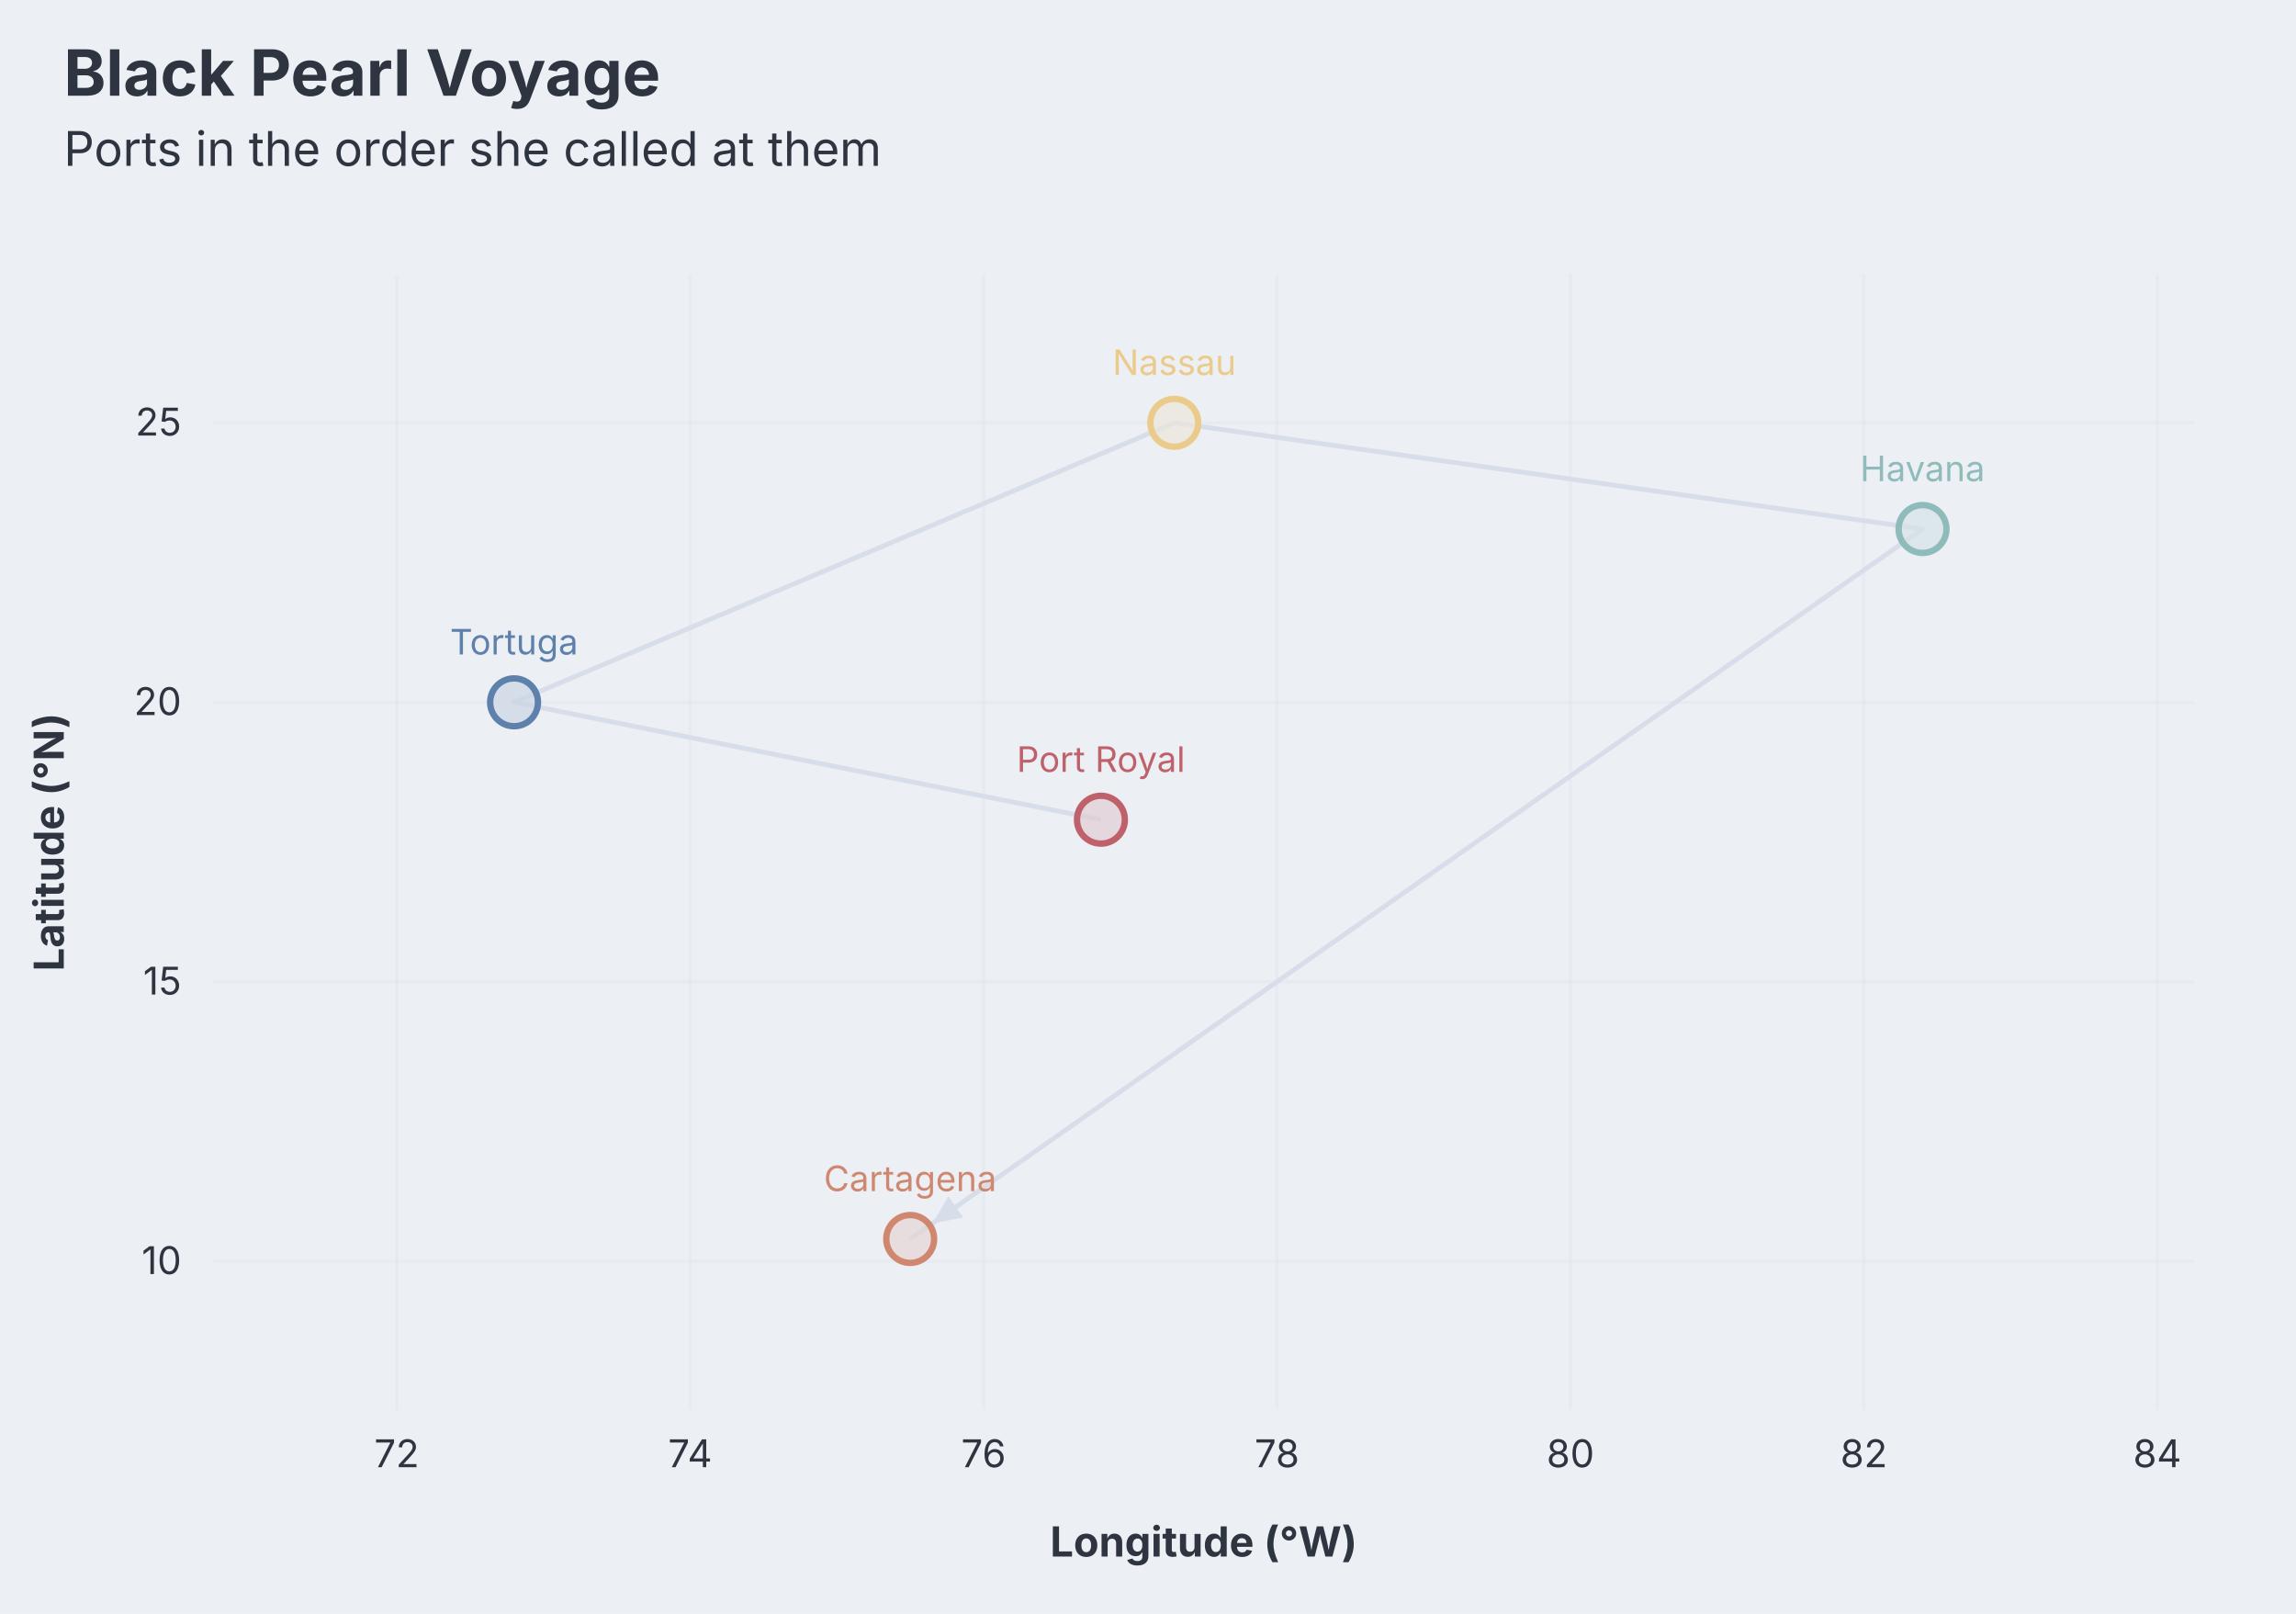
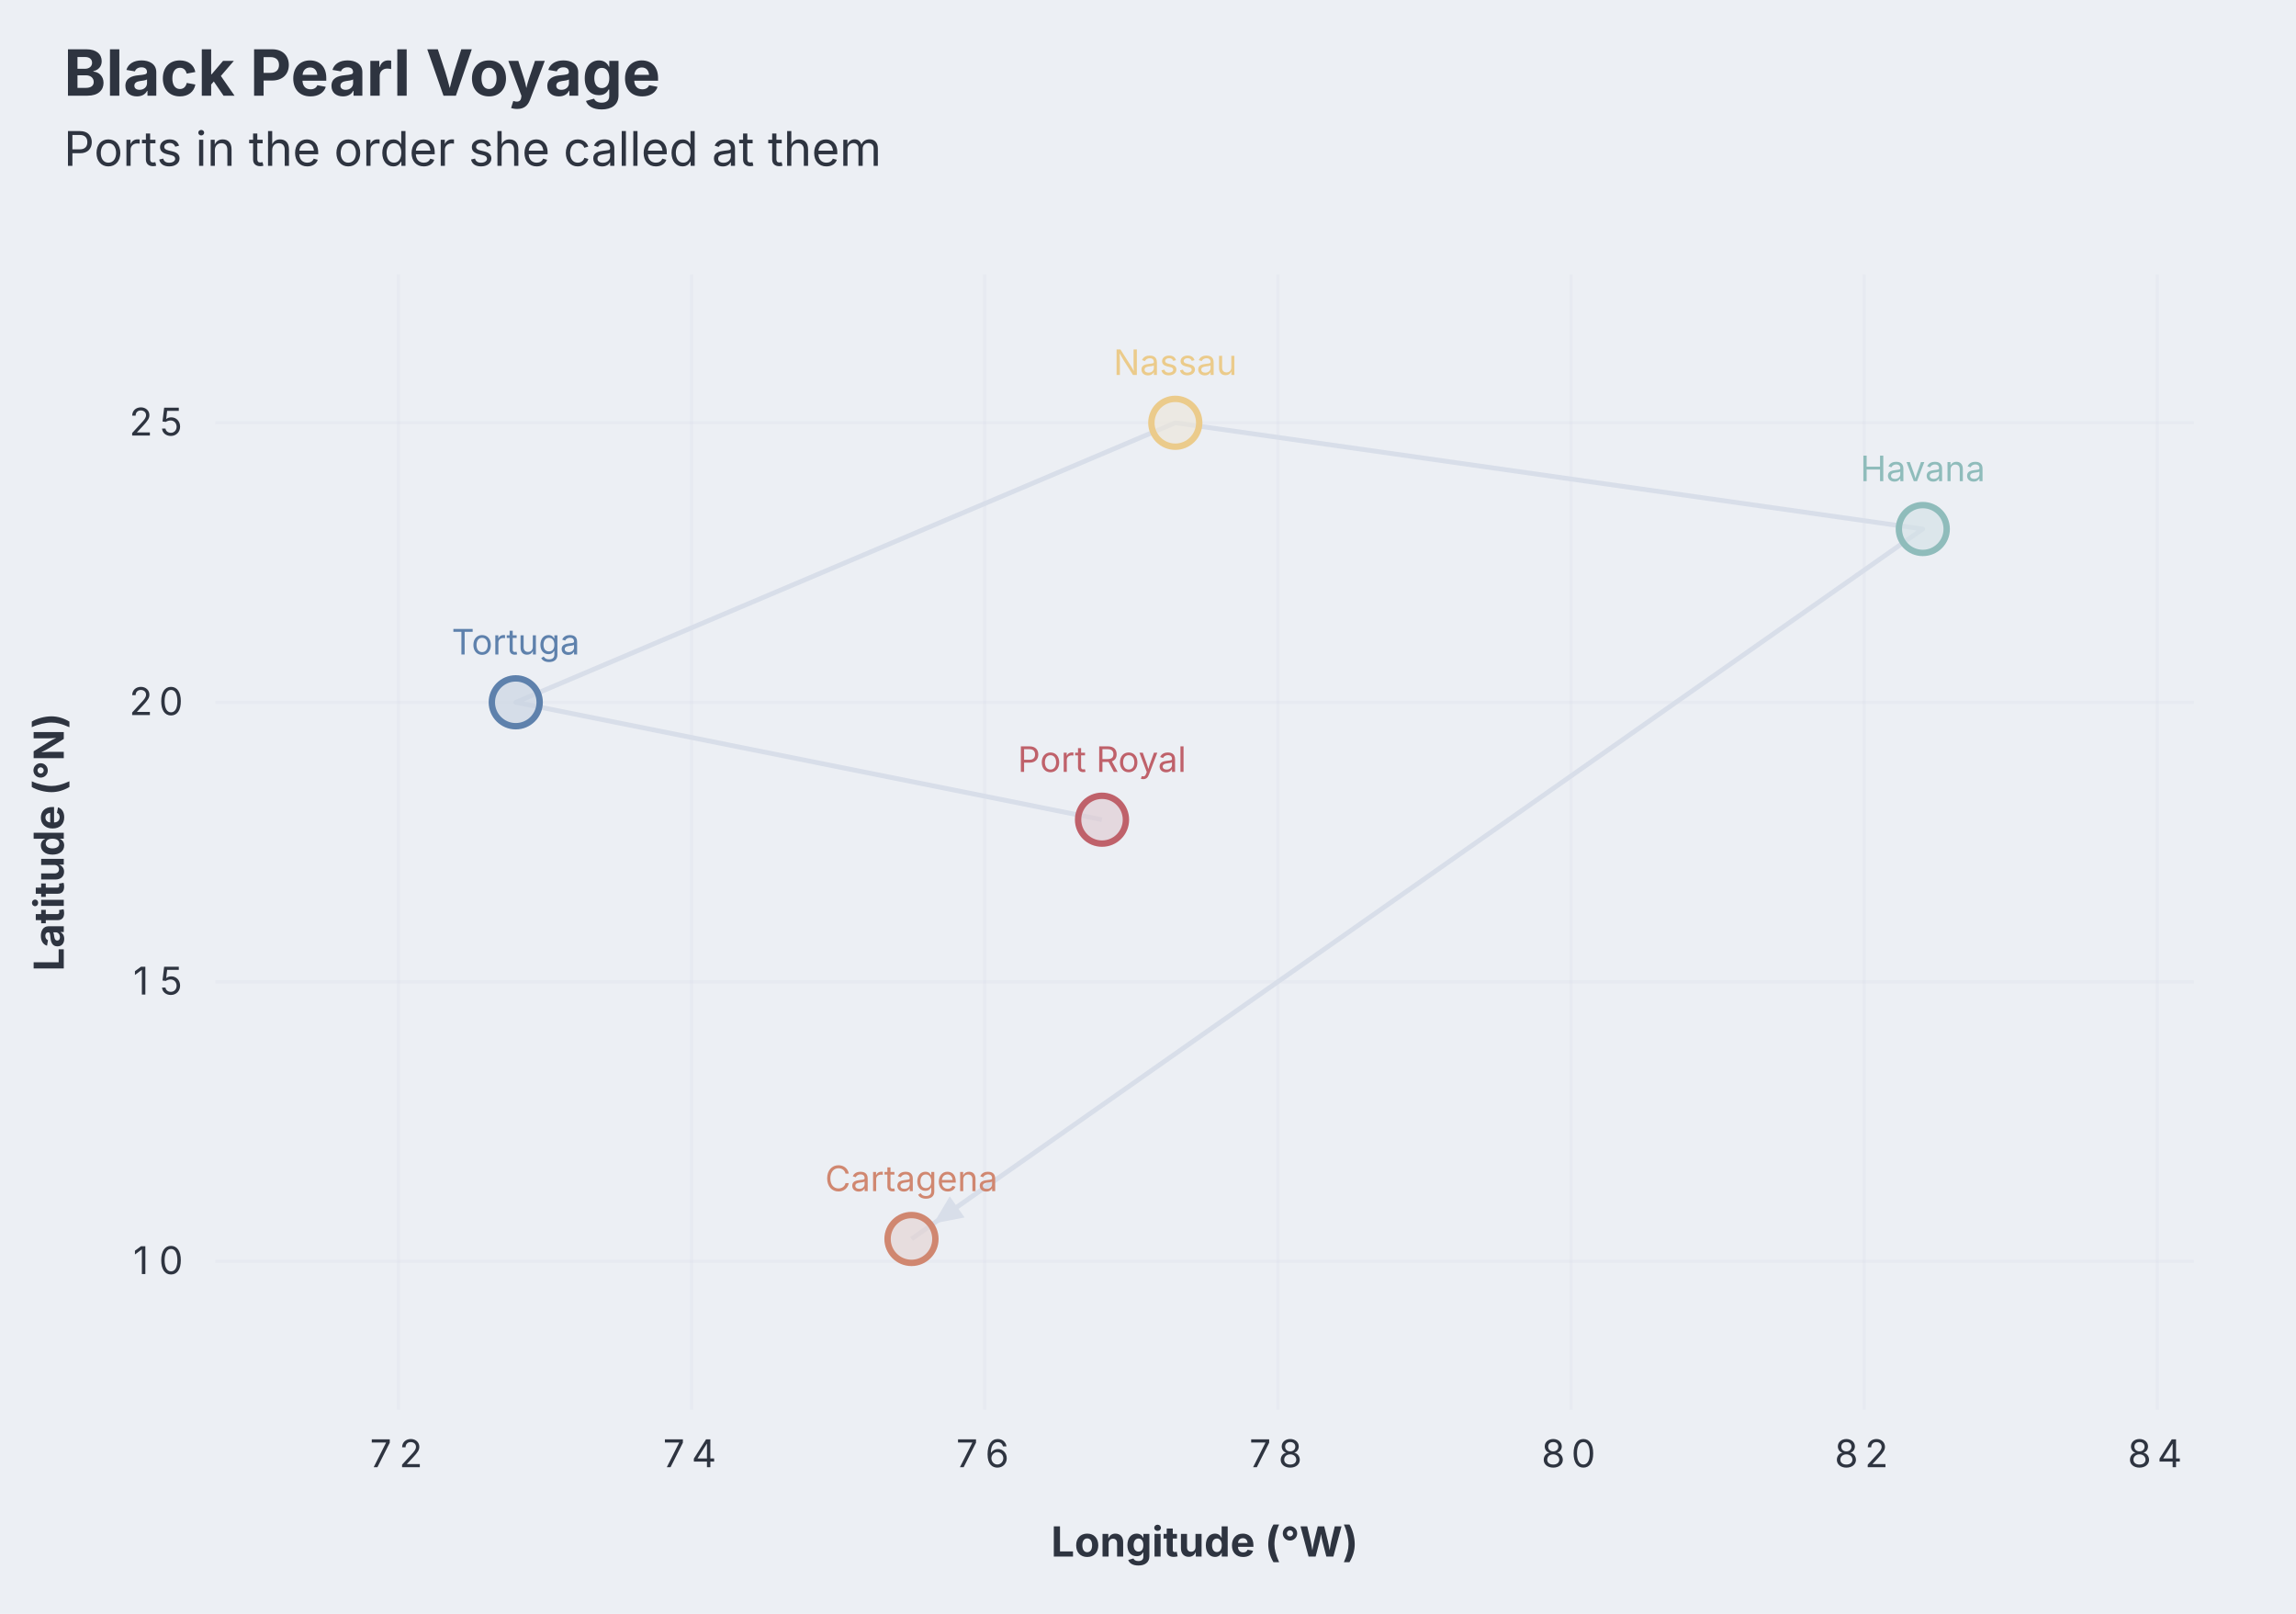
<svg xmlns="http://www.w3.org/2000/svg" aria-describedby="dgmo-desc-19f8bd39" role="img" aria-label="Black Pearl Voyage — Scatter diagram" width="720" height="506" viewBox="0 0 720 506" style="background: rgb(236, 239, 244); font-family: Inter, system-ui, Avenir, Helvetica, Arial, sans-serif;">
  <style>.dgmo-datum:hover{filter:saturate(1.4) brightness(1.06)}.dgmo-datum{transition:filter .12s ease, opacity .12s ease}</style>
  <rect class="dgmo-canvas-bg" x="0" y="0" width="720" height="506" fill="#eceff4" />
  <text class="chart-title" x="20" y="30" text-anchor="start" fill="#2e3440" font-size="20" font-weight="bold" style="cursor: default;" data-line-number="1">Black Pearl Voyage</text>
  <g class="chart-frame-body" transform="translate(0,26)">
-     <rect class="dgmo-plot-rect" x="66.892" y="60" width="621.108" height="356" fill="transparent" pointer-events="none" />
-     <line x1="66.892" x2="688" y1="369.447" y2="369.447" stroke="#d8dee9" stroke-opacity="0.25" />
-     <text class="dgmo-tick" x="56.892" y="373.447" text-anchor="end" fill="#2e3440" font-size="12" font-family="Inter, system-ui, Avenir, Helvetica, Arial, sans-serif">10</text>
-     <line x1="66.892" x2="688" y1="281.816" y2="281.816" stroke="#d8dee9" stroke-opacity="0.25" />
-     <text class="dgmo-tick" x="56.892" y="285.816" text-anchor="end" fill="#2e3440" font-size="12" font-family="Inter, system-ui, Avenir, Helvetica, Arial, sans-serif">15</text>
-     <line x1="66.892" x2="688" y1="194.184" y2="194.184" stroke="#d8dee9" stroke-opacity="0.25" />
-     <text class="dgmo-tick" x="56.892" y="198.184" text-anchor="end" fill="#2e3440" font-size="12" font-family="Inter, system-ui, Avenir, Helvetica, Arial, sans-serif">20</text>
-     <line x1="66.892" x2="688" y1="106.553" y2="106.553" stroke="#d8dee9" stroke-opacity="0.25" />
-     <text class="dgmo-tick" x="56.892" y="110.553" text-anchor="end" fill="#2e3440" font-size="12" font-family="Inter, system-ui, Avenir, Helvetica, Arial, sans-serif">25</text>
-     <line x1="124.4" x2="124.4" y1="60" y2="416" stroke="#d8dee9" stroke-opacity="0.25" />
-     <text class="dgmo-tick" x="124.4" y="434" text-anchor="middle" fill="#2e3440" font-size="12" font-family="Inter, system-ui, Avenir, Helvetica, Arial, sans-serif">72</text>
-     <line x1="216.417" x2="216.417" y1="60" y2="416" stroke="#d8dee9" stroke-opacity="0.25" />
-     <text class="dgmo-tick" x="216.417" y="434" text-anchor="middle" fill="#2e3440" font-size="12" font-family="Inter, system-ui, Avenir, Helvetica, Arial, sans-serif">74</text>
-     <line x1="308.434" x2="308.434" y1="60" y2="416" stroke="#d8dee9" stroke-opacity="0.25" />
-     <text class="dgmo-tick" x="308.434" y="434" text-anchor="middle" fill="#2e3440" font-size="12" font-family="Inter, system-ui, Avenir, Helvetica, Arial, sans-serif">76</text>
-     <line x1="400.45" x2="400.45" y1="60" y2="416" stroke="#d8dee9" stroke-opacity="0.25" />
-     <text class="dgmo-tick" x="400.45" y="434" text-anchor="middle" fill="#2e3440" font-size="12" font-family="Inter, system-ui, Avenir, Helvetica, Arial, sans-serif">78</text>
-     <line x1="492.467" x2="492.467" y1="60" y2="416" stroke="#d8dee9" stroke-opacity="0.25" />
-     <text class="dgmo-tick" x="492.467" y="434" text-anchor="middle" fill="#2e3440" font-size="12" font-family="Inter, system-ui, Avenir, Helvetica, Arial, sans-serif">80</text>
-     <line x1="584.483" x2="584.483" y1="60" y2="416" stroke="#d8dee9" stroke-opacity="0.25" />
-     <text class="dgmo-tick" x="584.483" y="434" text-anchor="middle" fill="#2e3440" font-size="12" font-family="Inter, system-ui, Avenir, Helvetica, Arial, sans-serif">82</text>
+     <rect class="dgmo-plot-rect" x="67.504" y="60" width="620.496" height="356" fill="transparent" pointer-events="none" />
+     <line x1="67.504" x2="688" y1="369.447" y2="369.447" stroke="#d8dee9" stroke-opacity="0.25" />
+     <text class="dgmo-tick" x="49.752" y="373.447" text-anchor="middle" fill="#2e3440" font-size="12" font-family="Inter, system-ui, Avenir, Helvetica, Arial, sans-serif">
+       <tspan x="45.88">1</tspan>
+       <tspan x="53.63">0</tspan>
+     </text>
+     <line x1="67.504" x2="688" y1="281.816" y2="281.816" stroke="#d8dee9" stroke-opacity="0.25" />
+     <text class="dgmo-tick" x="49.752" y="285.816" text-anchor="middle" fill="#2e3440" font-size="12" font-family="Inter, system-ui, Avenir, Helvetica, Arial, sans-serif">
+       <tspan x="45.88">1</tspan>
+       <tspan x="53.63">5</tspan>
+     </text>
+     <line x1="67.504" x2="688" y1="194.184" y2="194.184" stroke="#d8dee9" stroke-opacity="0.25" />
+     <text class="dgmo-tick" x="49.752" y="198.184" text-anchor="middle" fill="#2e3440" font-size="12" font-family="Inter, system-ui, Avenir, Helvetica, Arial, sans-serif">
+       <tspan x="45.88">2</tspan>
+       <tspan x="53.63">0</tspan>
+     </text>
+     <line x1="67.504" x2="688" y1="106.553" y2="106.553" stroke="#d8dee9" stroke-opacity="0.25" />
+     <text class="dgmo-tick" x="49.752" y="110.553" text-anchor="middle" fill="#2e3440" font-size="12" font-family="Inter, system-ui, Avenir, Helvetica, Arial, sans-serif">
+       <tspan x="45.88">2</tspan>
+       <tspan x="53.63">5</tspan>
+     </text>
+     <line x1="124.965" x2="124.965" y1="60" y2="416" stroke="#d8dee9" stroke-opacity="0.25" />
+     <text class="dgmo-tick" x="124.965" y="434" text-anchor="middle" fill="#2e3440" font-size="12" font-family="Inter, system-ui, Avenir, Helvetica, Arial, sans-serif">
+       <tspan x="121.09">7</tspan>
+       <tspan x="128.84">2</tspan>
+     </text>
+     <line x1="216.888" x2="216.888" y1="60" y2="416" stroke="#d8dee9" stroke-opacity="0.25" />
+     <text class="dgmo-tick" x="216.888" y="434" text-anchor="middle" fill="#2e3440" font-size="12" font-family="Inter, system-ui, Avenir, Helvetica, Arial, sans-serif">
+       <tspan x="213.01">7</tspan>
+       <tspan x="220.76">4</tspan>
+     </text>
+     <line x1="308.81" x2="308.81" y1="60" y2="416" stroke="#d8dee9" stroke-opacity="0.25" />
+     <text class="dgmo-tick" x="308.81" y="434" text-anchor="middle" fill="#2e3440" font-size="12" font-family="Inter, system-ui, Avenir, Helvetica, Arial, sans-serif">
+       <tspan x="304.93">7</tspan>
+       <tspan x="312.69">6</tspan>
+     </text>
+     <line x1="400.733" x2="400.733" y1="60" y2="416" stroke="#d8dee9" stroke-opacity="0.25" />
+     <text class="dgmo-tick" x="400.733" y="434" text-anchor="middle" fill="#2e3440" font-size="12" font-family="Inter, system-ui, Avenir, Helvetica, Arial, sans-serif">
+       <tspan x="396.86">7</tspan>
+       <tspan x="404.61">8</tspan>
+     </text>
+     <line x1="492.655" x2="492.655" y1="60" y2="416" stroke="#d8dee9" stroke-opacity="0.25" />
+     <text class="dgmo-tick" x="492.655" y="434" text-anchor="middle" fill="#2e3440" font-size="12" font-family="Inter, system-ui, Avenir, Helvetica, Arial, sans-serif">
+       <tspan x="488.78">8</tspan>
+       <tspan x="496.53">0</tspan>
+     </text>
+     <line x1="584.578" x2="584.578" y1="60" y2="416" stroke="#d8dee9" stroke-opacity="0.25" />
+     <text class="dgmo-tick" x="584.578" y="434" text-anchor="middle" fill="#2e3440" font-size="12" font-family="Inter, system-ui, Avenir, Helvetica, Arial, sans-serif">
+       <tspan x="580.7">8</tspan>
+       <tspan x="588.45">2</tspan>
+     </text>
    <line x1="676.5" x2="676.5" y1="60" y2="416" stroke="#d8dee9" stroke-opacity="0.25" />
-     <text class="dgmo-tick" x="676.5" y="434" text-anchor="middle" fill="#2e3440" font-size="12" font-family="Inter, system-ui, Avenir, Helvetica, Arial, sans-serif">84</text>
+     <text class="dgmo-tick" x="676.5" y="434" text-anchor="middle" fill="#2e3440" font-size="12" font-family="Inter, system-ui, Avenir, Helvetica, Arial, sans-serif">
+       <tspan x="672.62">8</tspan>
+       <tspan x="680.38">4</tspan>
+     </text>
    <g class="dgmo-scatter-path" data-color="#d8dee9">
-       <path class="dgmo-scatter-path-line" d="M345.24,230.989L161.207,194.184L368.244,106.553L602.887,139.853L285.429,362.437" fill="none" stroke="#d8dee9" stroke-width="1.5" stroke-linejoin="round" />
-       <path class="dgmo-scatter-arrow" d="M292.389,357.557L297.433,349.074L302.083,355.706Z" fill="#d8dee9" stroke="none" />
+       <path class="dgmo-scatter-path-line" d="M345.579,230.989L161.734,194.184L368.56,106.553L602.962,139.853L285.83,362.437" fill="none" stroke="#d8dee9" stroke-width="1.5" stroke-linejoin="round" />
+       <path class="dgmo-scatter-arrow" d="M292.787,357.554L297.827,349.068L302.48,355.698Z" fill="#d8dee9" stroke="none" />
    </g>
-     <circle cx="345.24" cy="230.989" r="7.5" fill="#e1ccd2" fill-opacity="0.65" stroke="#bf616a" stroke-width="2" class="dgmo-datum" data-line-number="7" data-emph-key="Port Royal" data-name="Port Royal" data-value="(76.8, 17.9)" data-color="#bf616a" data-axval-x="76.8" data-axval-y="17.9" />
-     <text class="dgmo-ptlabel" data-line-number="7" x="345.24" y="211.989" text-anchor="middle" dominant-baseline="central" fill="#bf616a" font-size="11" font-family="Inter, system-ui, Avenir, Helvetica, Arial, sans-serif">Port Royal</text>
-     <circle cx="161.207" cy="194.184" r="7.5" fill="#c9d4e2" fill-opacity="0.65" stroke="#5e81ac" stroke-width="2" class="dgmo-datum" data-line-number="8" data-emph-key="Tortuga" data-name="Tortuga" data-value="(72.8, 20)" data-color="#5e81ac" data-axval-x="72.8" data-axval-y="20" />
-     <text class="dgmo-ptlabel" data-line-number="8" x="161.207" y="175.184" text-anchor="middle" dominant-baseline="central" fill="#5e81ac" font-size="11" font-family="Inter, system-ui, Avenir, Helvetica, Arial, sans-serif">Tortuga</text>
-     <circle cx="368.244" cy="106.553" r="7.5" fill="#ece6da" fill-opacity="0.65" stroke="#ebcb8b" stroke-width="2" class="dgmo-datum" data-line-number="9" data-emph-key="Nassau" data-name="Nassau" data-value="(77.3, 25)" data-color="#ebcb8b" data-axval-x="77.3" data-axval-y="25" />
-     <text class="dgmo-ptlabel" data-line-number="9" x="368.244" y="87.553" text-anchor="middle" dominant-baseline="central" fill="#ebcb8b" font-size="11" font-family="Inter, system-ui, Avenir, Helvetica, Arial, sans-serif">Nassau</text>
-     <circle cx="602.887" cy="139.853" r="7.5" fill="#d5e2e6" fill-opacity="0.65" stroke="#8fbcbb" stroke-width="2" class="dgmo-datum" data-line-number="10" data-emph-key="Havana" data-name="Havana" data-value="(82.4, 23.1)" data-color="#8fbcbb" data-axval-x="82.4" data-axval-y="23.1" />
-     <text class="dgmo-ptlabel" data-line-number="10" x="602.887" y="120.853" text-anchor="middle" dominant-baseline="central" fill="#8fbcbb" font-size="11" font-family="Inter, system-ui, Avenir, Helvetica, Arial, sans-serif">Havana</text>
-     <circle cx="285.429" cy="362.437" r="7.5" fill="#e5d5d3" fill-opacity="0.65" stroke="#d08770" stroke-width="2" class="dgmo-datum" data-line-number="11" data-emph-key="Cartagena" data-name="Cartagena" data-value="(75.5, 10.4)" data-color="#d08770" data-axval-x="75.5" data-axval-y="10.4" />
-     <text class="dgmo-ptlabel" data-line-number="11" x="285.429" y="343.437" text-anchor="middle" dominant-baseline="central" fill="#d08770" font-size="11" font-family="Inter, system-ui, Avenir, Helvetica, Arial, sans-serif">Cartagena</text>
-     <text x="377.446" y="462" text-anchor="middle" fill="#2e3440" font-size="13" font-family="Inter, system-ui, Avenir, Helvetica, Arial, sans-serif" font-weight="bold">Longitude (°W)</text>
+     <circle cx="345.579" cy="230.989" r="7.5" fill="#e1ccd2" fill-opacity="0.65" stroke="#bf616a" stroke-width="2" class="dgmo-datum" data-line-number="7" data-emph-key="Port Royal" data-name="Port Royal" data-value="(76.8, 17.9)" data-color="#bf616a" data-axval-x="76.8" data-axval-y="17.9" />
+     <text class="dgmo-ptlabel" data-line-number="7" x="345.579" y="211.989" text-anchor="middle" dominant-baseline="central" fill="#bf616a" font-size="11" font-family="Inter, system-ui, Avenir, Helvetica, Arial, sans-serif">Port Royal</text>
+     <circle cx="161.734" cy="194.184" r="7.5" fill="#c9d4e2" fill-opacity="0.65" stroke="#5e81ac" stroke-width="2" class="dgmo-datum" data-line-number="8" data-emph-key="Tortuga" data-name="Tortuga" data-value="(72.8, 20)" data-color="#5e81ac" data-axval-x="72.8" data-axval-y="20" />
+     <text class="dgmo-ptlabel" data-line-number="8" x="161.734" y="175.184" text-anchor="middle" dominant-baseline="central" fill="#5e81ac" font-size="11" font-family="Inter, system-ui, Avenir, Helvetica, Arial, sans-serif">Tortuga</text>
+     <circle cx="368.56" cy="106.553" r="7.5" fill="#ece6da" fill-opacity="0.65" stroke="#ebcb8b" stroke-width="2" class="dgmo-datum" data-line-number="9" data-emph-key="Nassau" data-name="Nassau" data-value="(77.3, 25)" data-color="#ebcb8b" data-axval-x="77.3" data-axval-y="25" />
+     <text class="dgmo-ptlabel" data-line-number="9" x="368.56" y="87.553" text-anchor="middle" dominant-baseline="central" fill="#ebcb8b" font-size="11" font-family="Inter, system-ui, Avenir, Helvetica, Arial, sans-serif">Nassau</text>
+     <circle cx="602.962" cy="139.853" r="7.5" fill="#d5e2e6" fill-opacity="0.65" stroke="#8fbcbb" stroke-width="2" class="dgmo-datum" data-line-number="10" data-emph-key="Havana" data-name="Havana" data-value="(82.4, 23.1)" data-color="#8fbcbb" data-axval-x="82.4" data-axval-y="23.1" />
+     <text class="dgmo-ptlabel" data-line-number="10" x="602.962" y="120.853" text-anchor="middle" dominant-baseline="central" fill="#8fbcbb" font-size="11" font-family="Inter, system-ui, Avenir, Helvetica, Arial, sans-serif">Havana</text>
+     <circle cx="285.83" cy="362.437" r="7.5" fill="#e5d5d3" fill-opacity="0.65" stroke="#d08770" stroke-width="2" class="dgmo-datum" data-line-number="11" data-emph-key="Cartagena" data-name="Cartagena" data-value="(75.5, 10.4)" data-color="#d08770" data-axval-x="75.5" data-axval-y="10.4" />
+     <text class="dgmo-ptlabel" data-line-number="11" x="285.83" y="343.437" text-anchor="middle" dominant-baseline="central" fill="#d08770" font-size="11" font-family="Inter, system-ui, Avenir, Helvetica, Arial, sans-serif">Cartagena</text>
+     <text x="377.752" y="462" text-anchor="middle" fill="#2e3440" font-size="13" font-family="Inter, system-ui, Avenir, Helvetica, Arial, sans-serif" font-weight="bold">Longitude (°W)</text>
    <text transform="translate(20,238) rotate(-90)" text-anchor="middle" fill="#2e3440" font-size="13" font-family="Inter, system-ui, Avenir, Helvetica, Arial, sans-serif" font-weight="bold">Latitude (°N)</text>
  </g>
  <text class="chart-subtitle" x="20" y="52" text-anchor="start" fill="#2e3440" font-size="15" font-family="Inter, system-ui, Avenir, Helvetica, Arial, sans-serif" data-line-number="2">Ports in the order she called at them</text>
</svg>
